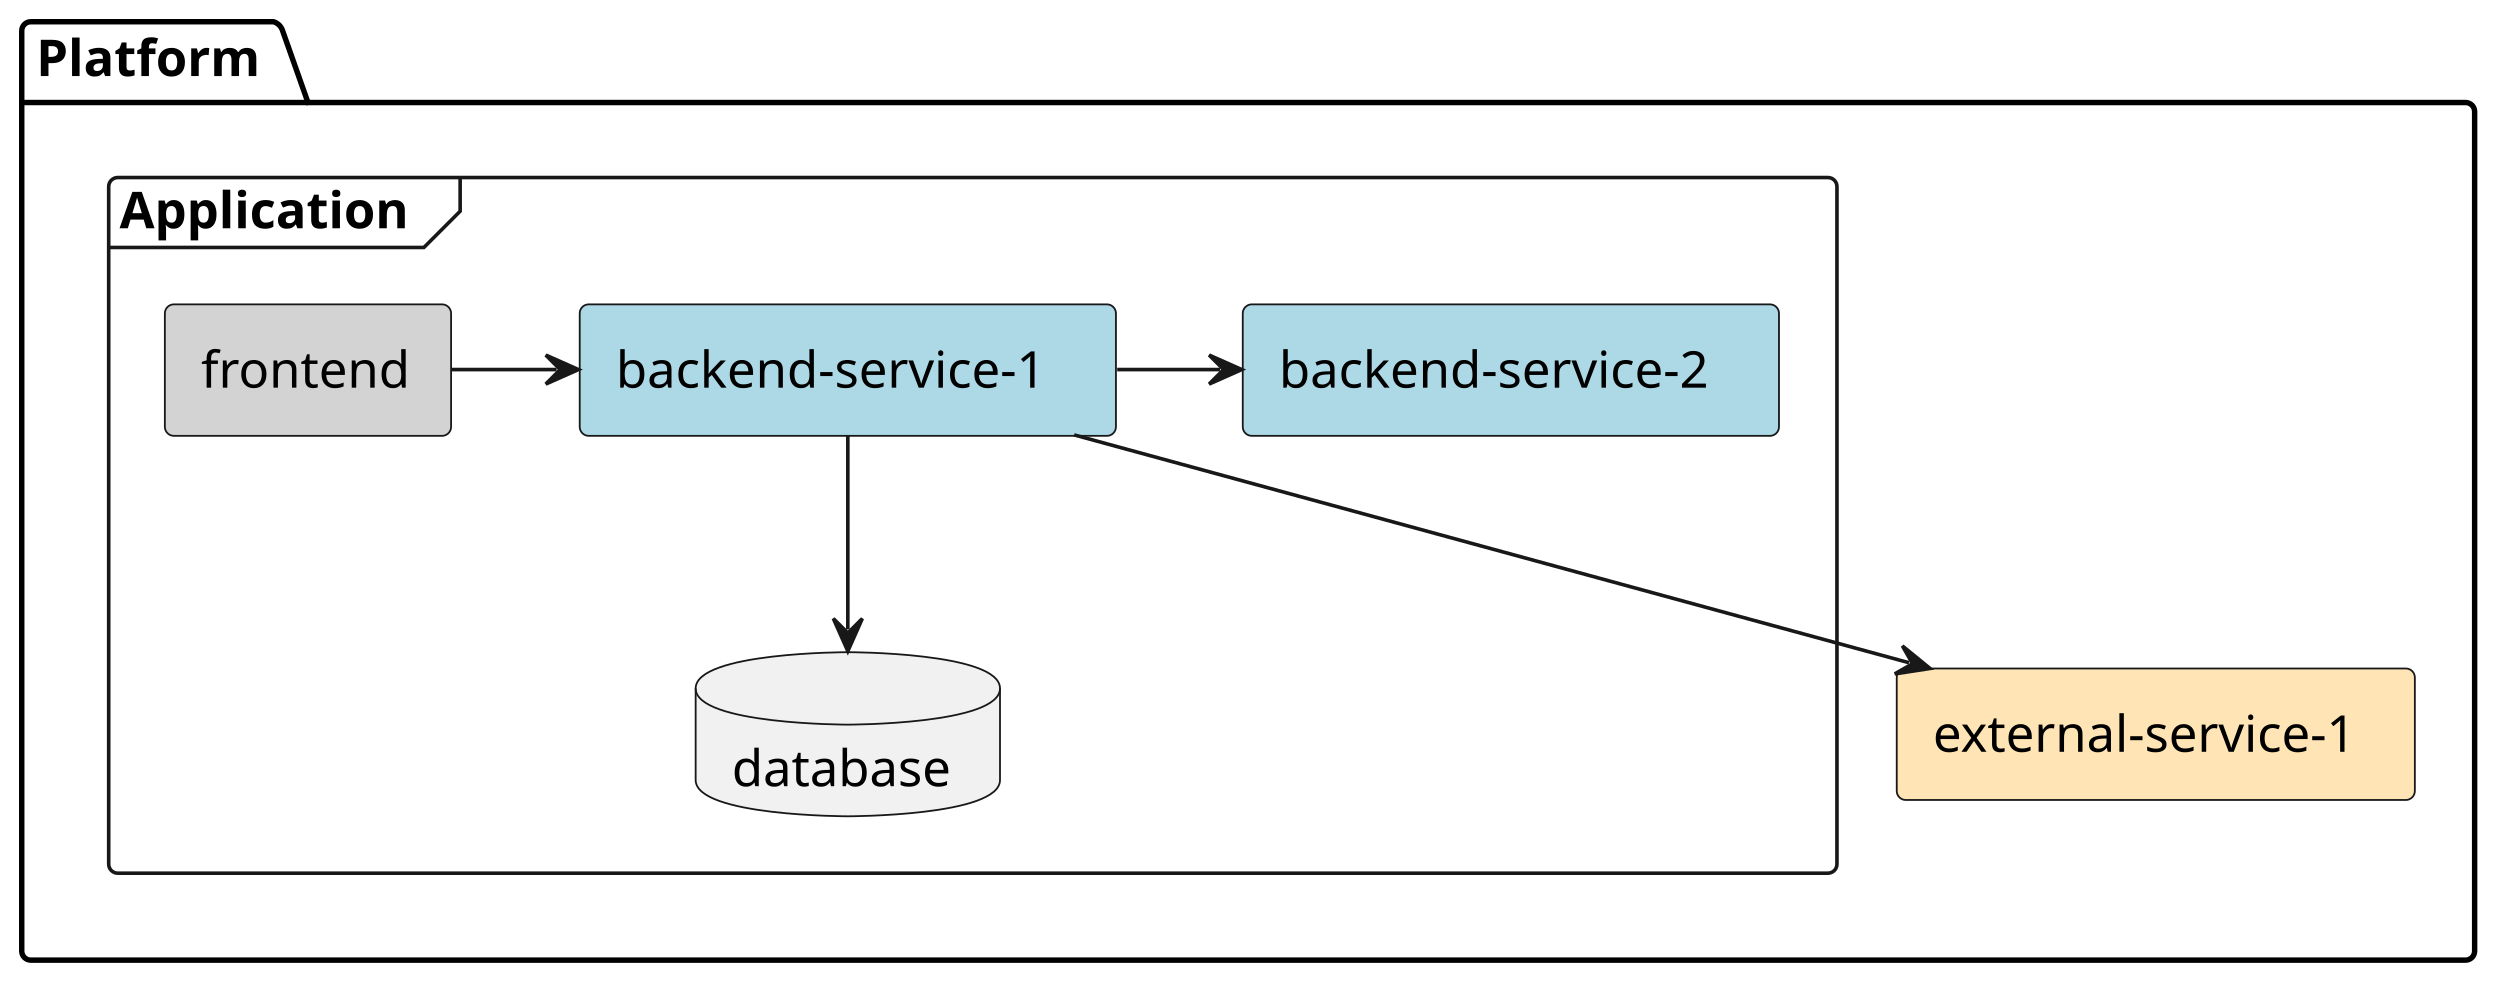
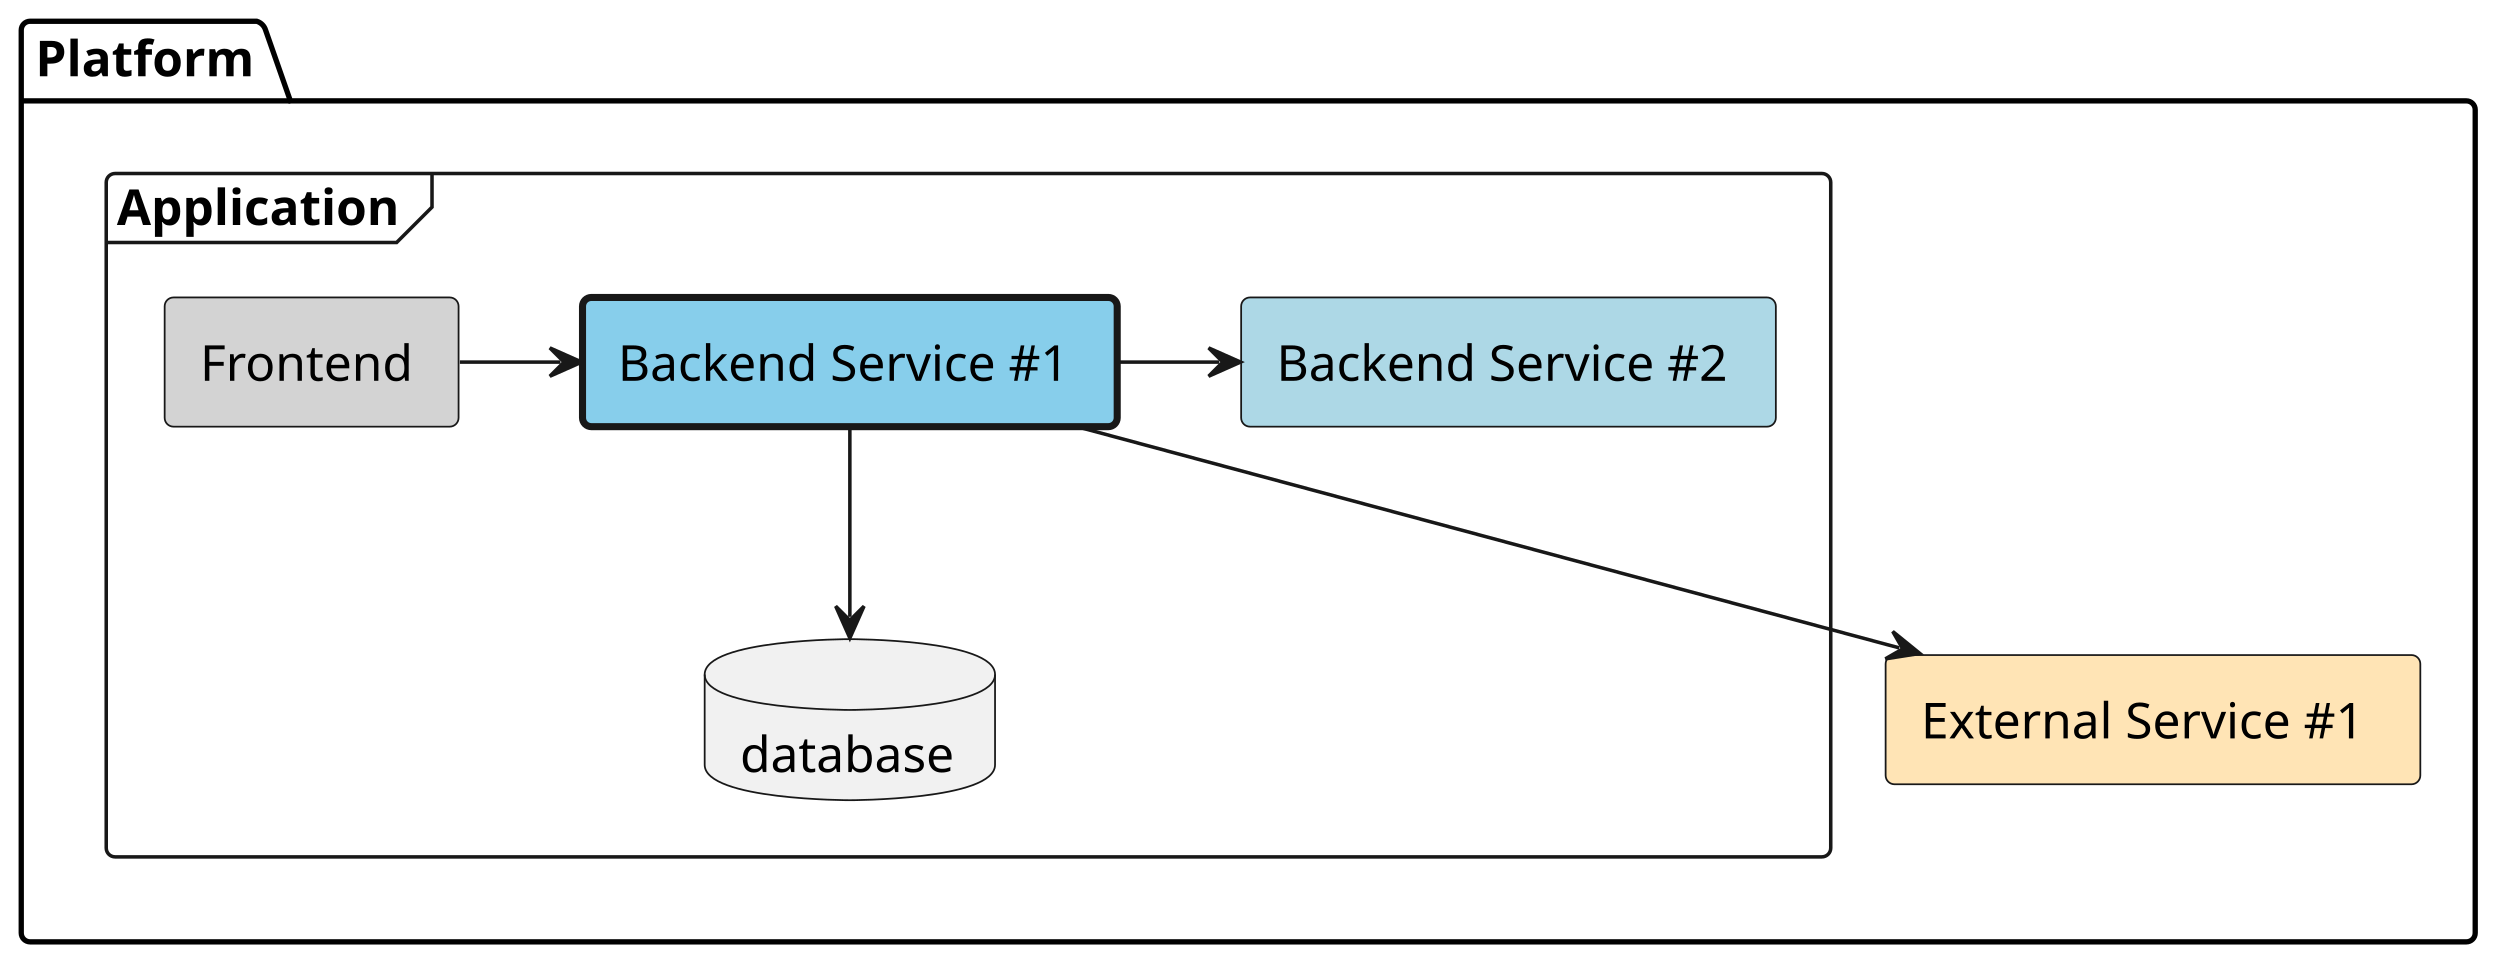
- <svg xmlns="http://www.w3.org/2000/svg" contentStyleType="text/css" height="272px" preserveAspectRatio="none" style="width:690px;height:272px;background:#FFFFFF;" version="1.1" viewBox="0 0 690 272" width="690px" zoomAndPan="magnify">
+ <svg xmlns="http://www.w3.org/2000/svg" contentStyleType="text/css" height="272px" preserveAspectRatio="none" style="width:706px;height:272px;background:#FFFFFF;" version="1.1" viewBox="0 0 706 272" width="706px" zoomAndPan="magnify">
  <defs />
  <g>
    <g id="cluster_Platform">
-       <path d="M8.5,6 L75.5,6 A3.75,3.75 0 0 1 78,8.5 L85,28.297 L680.5,28.297 A2.5,2.5 0 0 1 683,30.797 L683,262.5 A2.5,2.5 0 0 1 680.5,265 L8.5,265 A2.5,2.5 0 0 1 6,262.5 L6,8.5 A2.5,2.5 0 0 1 8.5,6 " fill="none" style="stroke:#000000;stroke-width:1.5;" />
-       <line style="stroke:#000000;stroke-width:1.5;" x1="6" x2="85" y1="28.297" y2="28.297" />
-       <text fill="#000000" font-family="sans-serif" font-size="14" font-weight="bold" lengthAdjust="spacing" textLength="66" x="10" y="20.995">Platform</text>
+       <path d="M8.5,6 L72.5,6 A3.75,3.75 0 0 1 75,8.5 L82,28.488 L696.5,28.488 A2.5,2.5 0 0 1 699,30.988 L699,263.48 A2.5,2.5 0 0 1 696.5,265.98 L8.5,265.98 A2.5,2.5 0 0 1 6,263.48 L6,8.5 A2.5,2.5 0 0 1 8.5,6 " fill="none" style="stroke:#000000;stroke-width:1.5;" />
+       <line style="stroke:#000000;stroke-width:1.5;" x1="6" x2="82" y1="28.488" y2="28.488" />
+       <text fill="#000000" font-family="sans-serif" font-size="14" font-weight="bold" lengthAdjust="spacing" textLength="63" x="10" y="21.535">Platform</text>
    </g>
    <g id="cluster_Application">
-       <rect fill="none" height="192" rx="2.5" ry="2.5" style="stroke:#181818;stroke-width:1.0;" width="477" x="30" y="49" />
-       <path d="M127,49 L127,58.297 L117,68.297 L30,68.297 " fill="none" style="stroke:#181818;stroke-width:1.0;" />
-       <text fill="#000000" font-family="sans-serif" font-size="14" font-weight="bold" lengthAdjust="spacing" textLength="87" x="33" y="62.995">Application</text>
+       <rect fill="none" height="192.98" rx="2.5" ry="2.5" style="stroke:#181818;stroke-width:1.0;" width="487" x="30" y="49" />
+       <path d="M122,49 L122,58.488 L112,68.488 L30,68.488 " fill="none" style="stroke:#181818;stroke-width:1.0;" />
+       <text fill="#000000" font-family="sans-serif" font-size="14" font-weight="bold" lengthAdjust="spacing" textLength="82" x="33" y="63.535">Application</text>
    </g>
    <g id="elem_externalservice1">
-       <rect fill="#FFE4B5" height="36.297" rx="2.5" ry="2.5" style="stroke:#181818;stroke-width:0.5;" width="143" x="523.5" y="184.5" />
-       <text fill="#000000" font-family="sans-serif" font-size="14" lengthAdjust="spacing" textLength="123" x="533.5" y="207.495">external-service-1</text>
+       <rect fill="#FFE4B5" height="36.488" rx="2.5" ry="2.5" style="stroke:#181818;stroke-width:0.5;" width="151" x="532.5" y="184.99" />
+       <text fill="#000000" font-family="sans-serif" font-size="14" lengthAdjust="spacing" textLength="131" x="542.5" y="208.525">External Service #1</text>
    </g>
    <g id="elem_frontend">
-       <rect fill="#D3D3D3" height="36.297" rx="2.5" ry="2.5" style="stroke:#181818;stroke-width:0.5;" width="79" x="45.5" y="84" />
-       <text fill="#000000" font-family="sans-serif" font-size="14" lengthAdjust="spacing" textLength="59" x="55.5" y="106.995">frontend</text>
+       <rect fill="#D3D3D3" height="36.488" rx="2.5" ry="2.5" style="stroke:#181818;stroke-width:0.5;" width="83" x="46.5" y="84" />
+       <text fill="#000000" font-family="sans-serif" font-size="14" lengthAdjust="spacing" textLength="63" x="56.5" y="107.535">Frontend</text>
    </g>
    <g id="elem_backendservice1">
-       <rect fill="#ADD8E6" height="36.297" rx="2.5" ry="2.5" style="stroke:#181818;stroke-width:0.5;" width="148" x="160" y="84" />
-       <text fill="#000000" font-family="sans-serif" font-size="14" lengthAdjust="spacing" textLength="128" x="170" y="106.995">backend-service-1</text>
+       <rect fill="#87CEEB" height="36.488" rx="2.5" ry="2.5" style="stroke:#181818;stroke-width:2.0;" width="151" x="164.5" y="84" />
+       <text fill="#000000" font-family="sans-serif" font-size="14" lengthAdjust="spacing" textLength="131" x="174.5" y="107.535">Backend Service #1</text>
    </g>
    <g id="elem_backendservice2">
-       <rect fill="#ADD8E6" height="36.297" rx="2.5" ry="2.5" style="stroke:#181818;stroke-width:0.5;" width="148" x="343" y="84" />
-       <text fill="#000000" font-family="sans-serif" font-size="14" lengthAdjust="spacing" textLength="128" x="353" y="106.995">backend-service-2</text>
+       <rect fill="#ADD8E6" height="36.488" rx="2.5" ry="2.5" style="stroke:#181818;stroke-width:0.5;" width="151" x="350.5" y="84" />
+       <text fill="#000000" font-family="sans-serif" font-size="14" lengthAdjust="spacing" textLength="131" x="360.5" y="107.535">Backend Service #2</text>
    </g>
    <g id="elem_backendservice1database">
-       <path d="M192,190 C192,180 234,180 234,180 C234,180 276,180 276,190 L276,215.297 C276,225.297 234,225.297 234,225.297 C234,225.297 192,225.297 192,215.297 L192,190 " fill="#F1F1F1" style="stroke:#181818;stroke-width:0.5;" />
-       <path d="M192,190 C192,200 234,200 234,200 C234,200 276,200 276,190 " fill="none" style="stroke:#181818;stroke-width:0.5;" />
-       <text fill="#000000" font-family="sans-serif" font-size="14" lengthAdjust="spacing" textLength="64" x="202" y="216.995">database</text>
+       <path d="M199,190.49 C199,180.49 240,180.49 240,180.49 C240,180.49 281,180.49 281,190.49 L281,215.978 C281,225.978 240,225.978 240,225.978 C240,225.978 199,225.978 199,215.978 L199,190.49 " fill="#F1F1F1" style="stroke:#181818;stroke-width:0.5;" />
+       <path d="M199,190.49 C199,200.49 240,200.49 240,200.49 C240,200.49 281,200.49 281,190.49 " fill="none" style="stroke:#181818;stroke-width:0.5;" />
+       <text fill="#000000" font-family="sans-serif" font-size="14" lengthAdjust="spacing" textLength="62" x="209" y="218.025">database</text>
    </g>
    <g id="link_frontend_backendservice1">
-       <path d="M124.58,102 C136.26,102 141.94,102 153.63,102 " fill="none" id="frontend-to-backendservice1" style="stroke:#181818;stroke-width:1.0;" />
-       <polygon fill="#181818" points="159.63,102,150.63,98,154.63,102,150.63,106,159.63,102" style="stroke:#181818;stroke-width:1.0;" />
+       <path d="M129.86,102.25 C141.33,102.25 146.81,102.25 158.28,102.25 " fill="none" id="frontend-to-backendservice1" style="stroke:#181818;stroke-width:1.0;" />
+       <polygon fill="#181818" points="164.28,102.25,155.28,98.25,159.28,102.25,155.28,106.25,164.28,102.25" style="stroke:#181818;stroke-width:1.0;" />
    </g>
    <g id="link_backendservice1_backendservice1database">
-       <path d="M234,120.16 C234,136.69 234,155.78 234,173.72 " fill="none" id="backendservice1-to-backendservice1database" style="stroke:#181818;stroke-width:1.0;" />
-       <polygon fill="#181818" points="234,179.72,238,170.72,234,174.72,230,170.72,234,179.72" style="stroke:#181818;stroke-width:1.0;" />
+       <path d="M240,120.94 C240,137.52 240,156.34 240,174.19 " fill="none" id="backendservice1-to-backendservice1database" style="stroke:#181818;stroke-width:1.0;" />
+       <polygon fill="#181818" points="240,180.19,244,171.19,240,175.19,236,171.19,240,180.19" style="stroke:#181818;stroke-width:1.0;" />
    </g>
    <g id="link_backendservice1_backendservice2">
-       <path d="M308.34,102 C319.8,102 325.26,102 336.72,102 " fill="none" id="backendservice1-to-backendservice2" style="stroke:#181818;stroke-width:1.0;" />
-       <polygon fill="#181818" points="342.72,102,333.72,98,337.72,102,333.72,106,342.72,102" style="stroke:#181818;stroke-width:1.0;" />
+       <path d="M315.93,102.25 C327.39,102.25 332.86,102.25 344.32,102.25 " fill="none" id="backendservice1-to-backendservice2" style="stroke:#181818;stroke-width:1.0;" />
+       <polygon fill="#181818" points="350.32,102.25,341.32,98.25,345.32,102.25,341.32,106.25,350.32,102.25" style="stroke:#181818;stroke-width:1.0;" />
    </g>
    <g id="link_backendservice1_externalservice1">
-       <path d="M296.47,120.04 C362.66,138.11 460.772,164.881 526.902,182.921 " fill="none" id="backendservice1-to-externalservice1" style="stroke:#181818;stroke-width:1.0;" />
-       <polygon fill="#181818" points="532.69,184.5,525.06,178.272,527.866,183.184,522.955,185.99,532.69,184.5" style="stroke:#181818;stroke-width:1.0;" />
+       <path d="M305.79,120.94 C372.57,138.91 469.566,165.001 536.366,182.971 " fill="none" id="backendservice1-to-externalservice1" style="stroke:#181818;stroke-width:1.0;" />
+       <polygon fill="#181818" points="542.16,184.53,534.508,178.329,537.332,183.231,532.43,186.055,542.16,184.53" style="stroke:#181818;stroke-width:1.0;" />
    </g>
  </g>
</svg>
